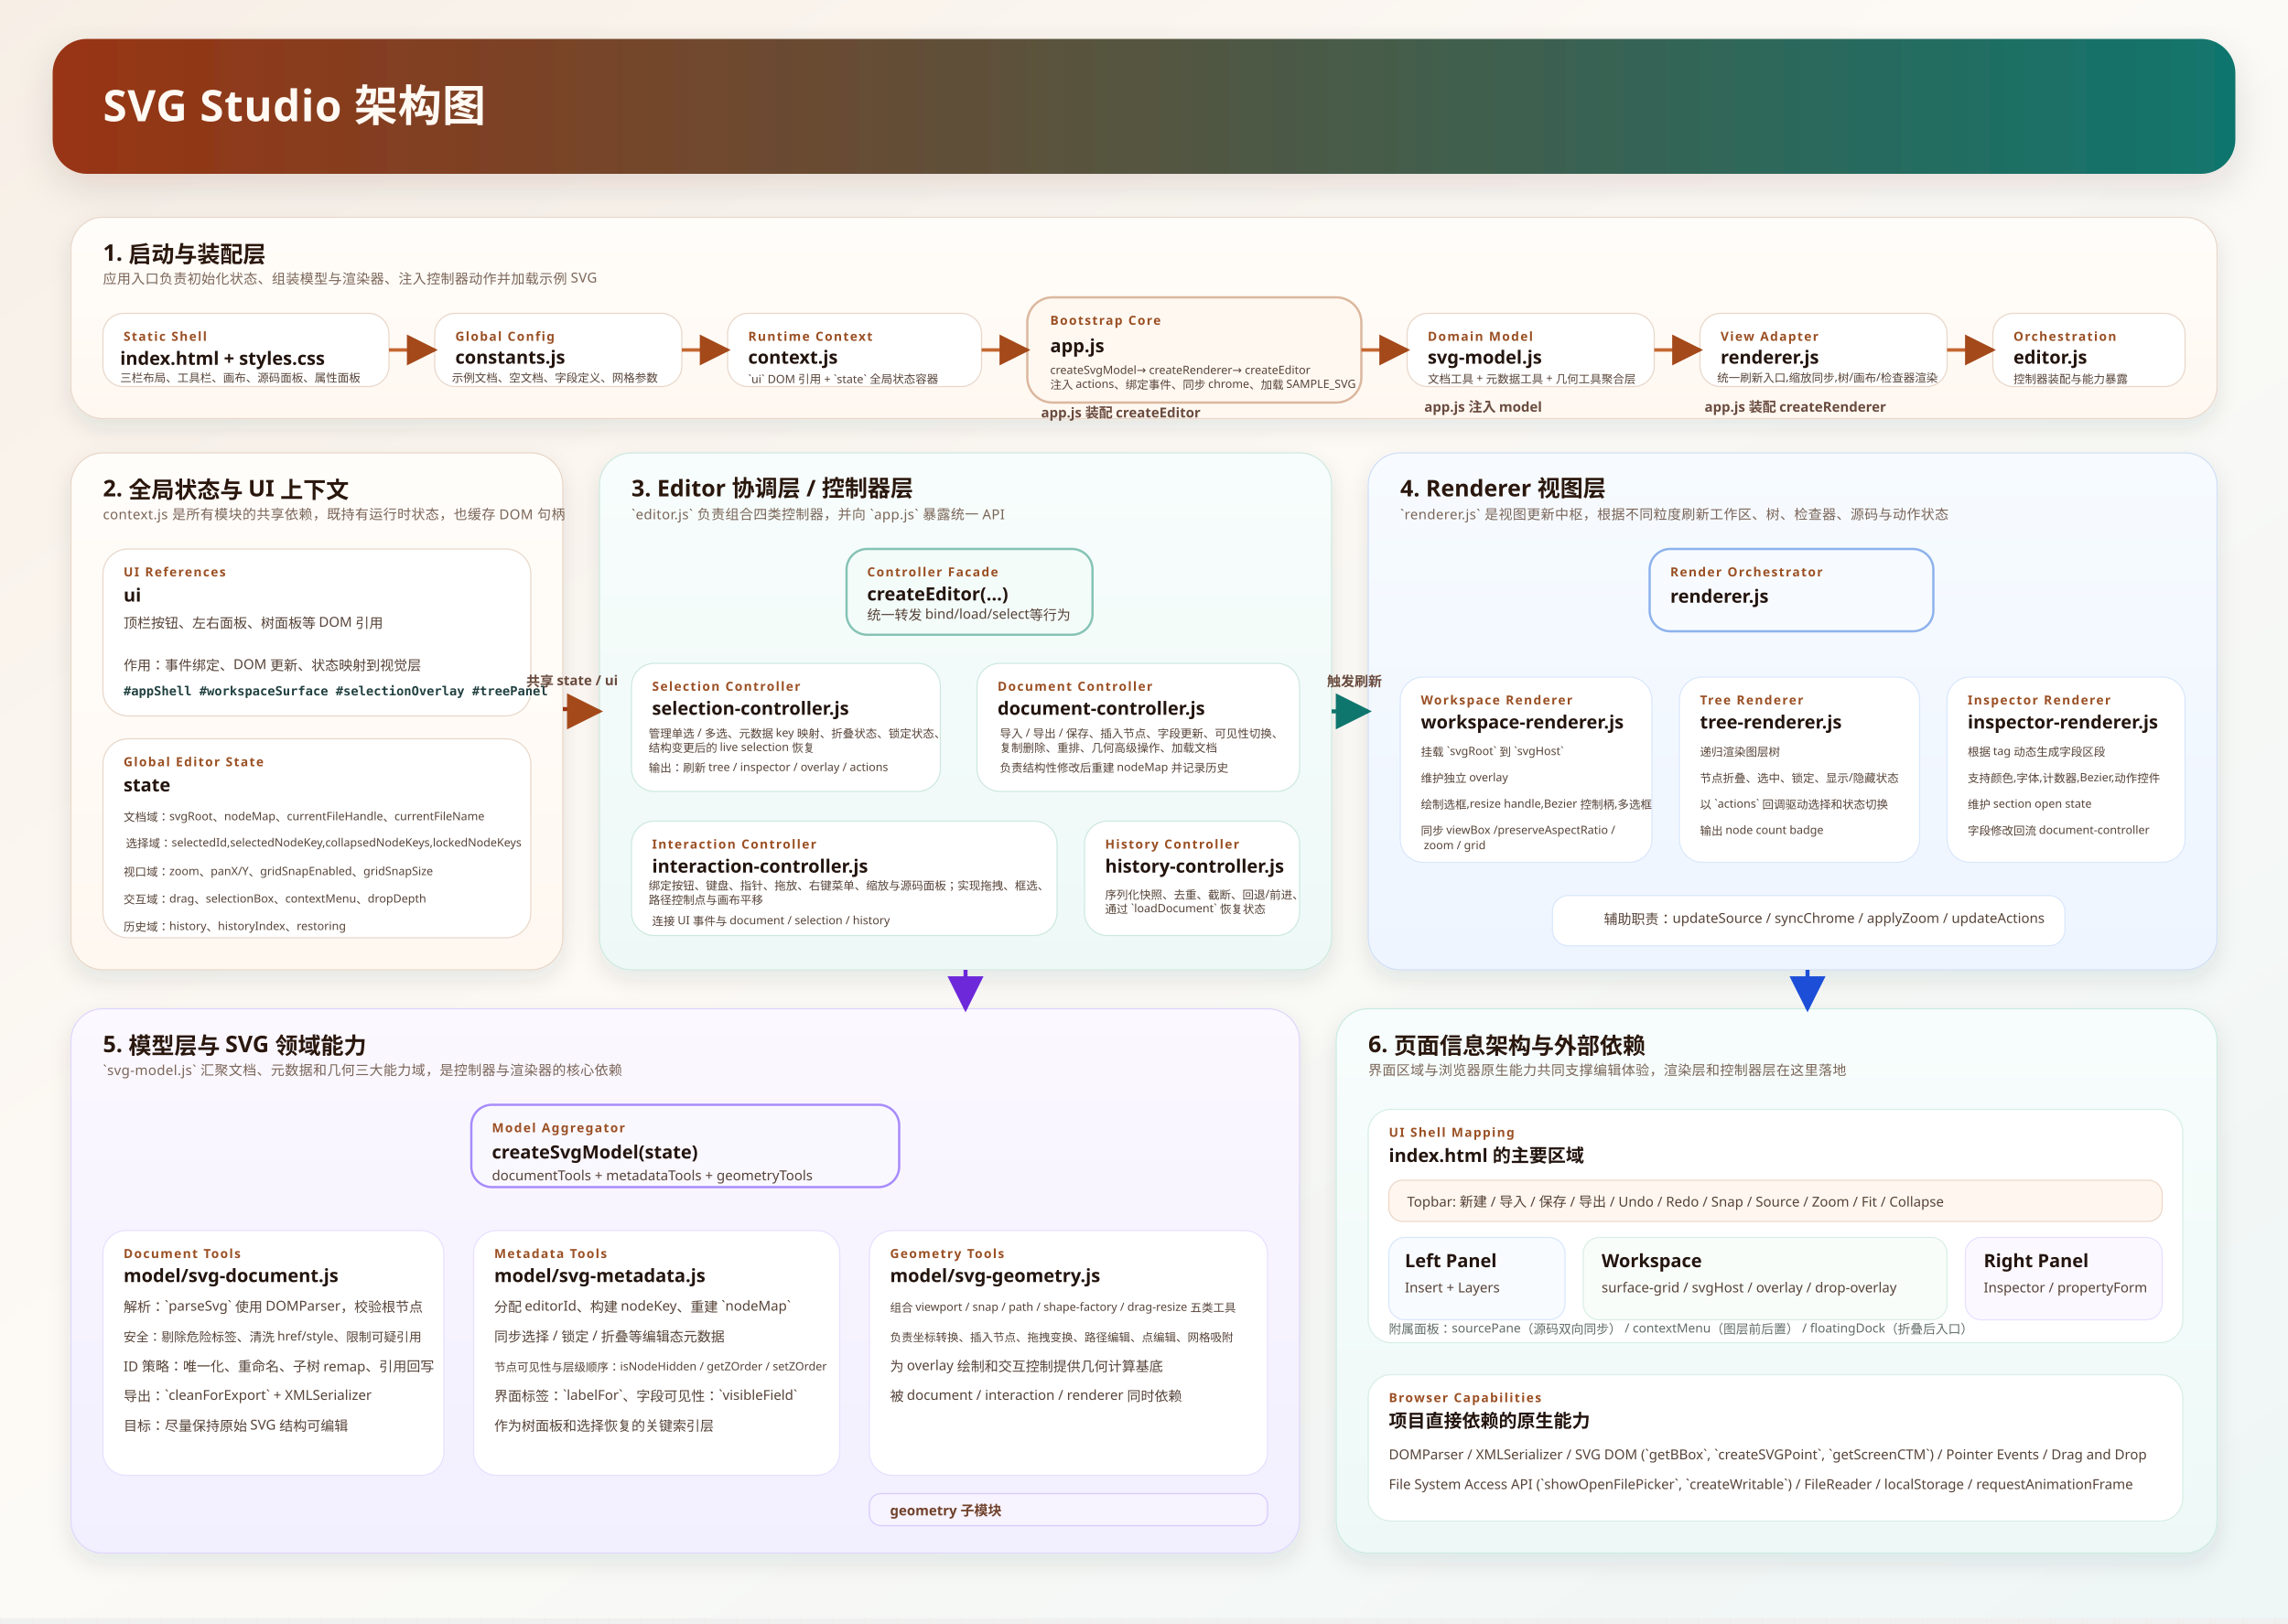
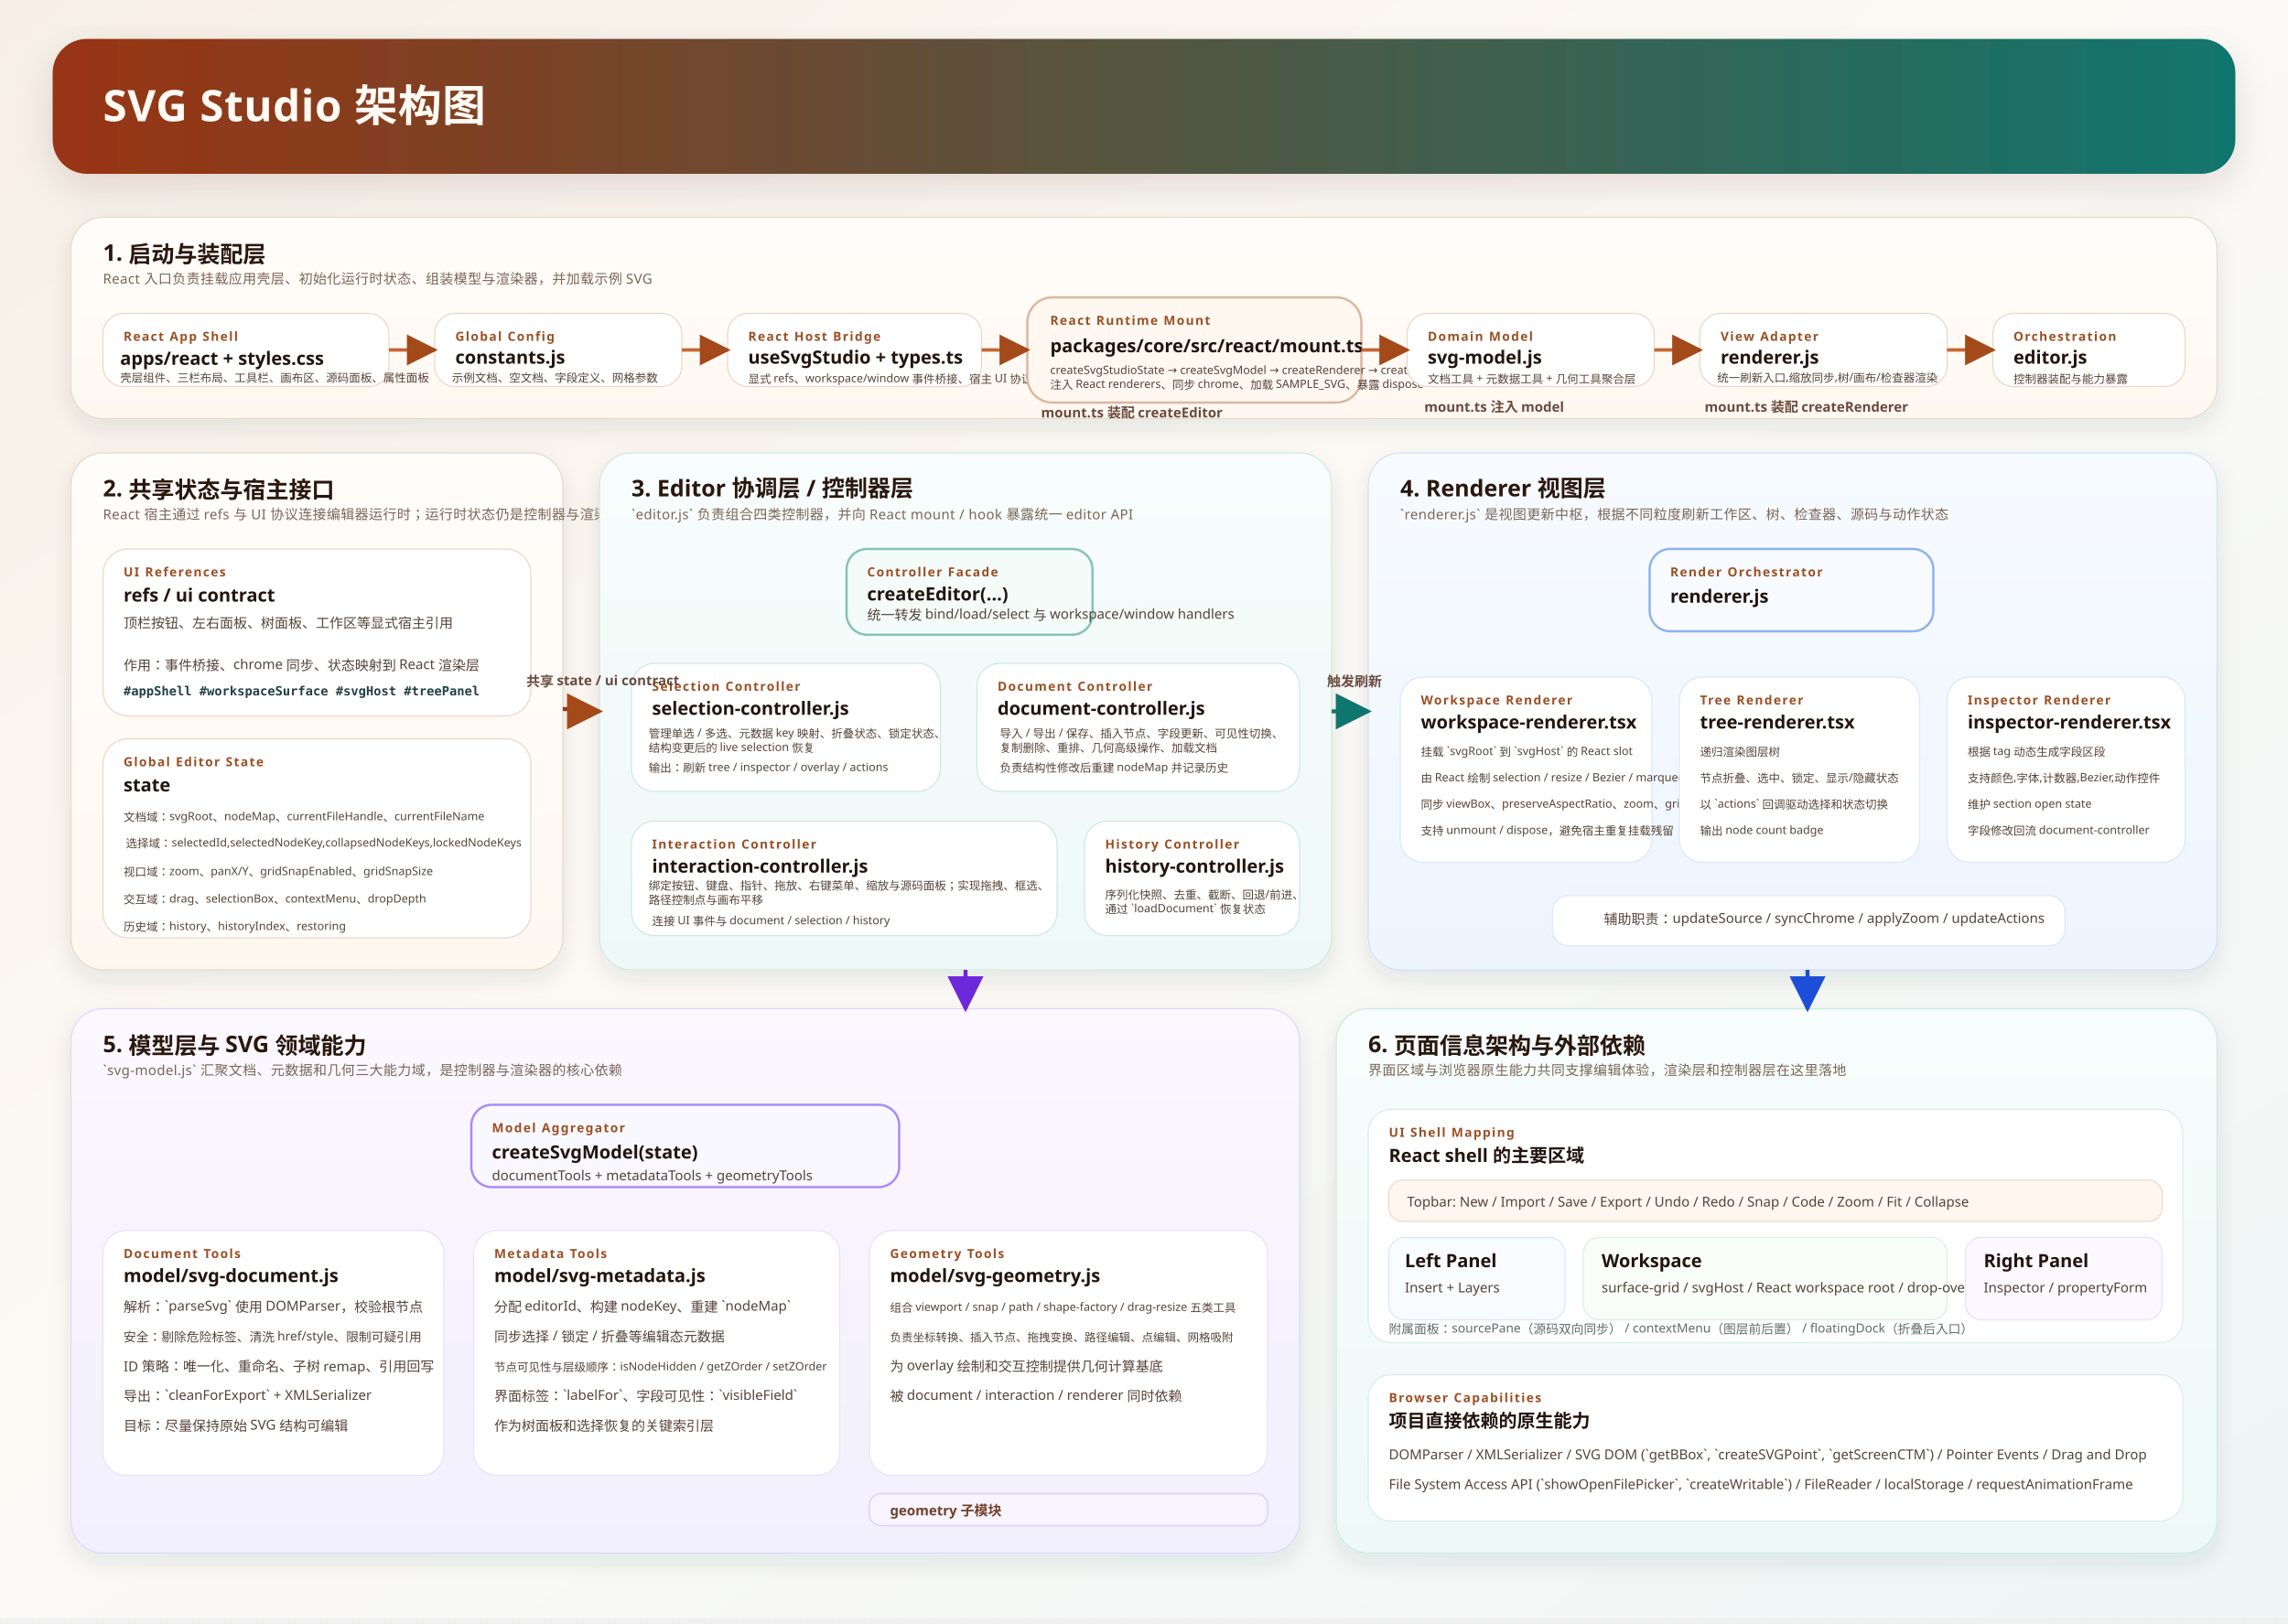
<svg xmlns="http://www.w3.org/2000/svg" width="2000" height="1420" viewBox="0 0 2000 1420" role="img" aria-labelledby="title desc" class="workspace-svg">
  <rect x="0" y="0" width="2000" height="1420" fill="url(#grid)" opacity="0.32" />
  <defs>
    <linearGradient id="bg" x1="0%" y1="0%" x2="100%" y2="100%">
      <stop offset="0%" stop-color="#f7efe6" />
      <stop offset="45%" stop-color="#fdfaf6" />
      <stop offset="100%" stop-color="#eef6f6" />
    </linearGradient>
    <linearGradient id="hero" x1="0%" y1="0%" x2="100%" y2="0%">
      <stop offset="0%" stop-color="#9a3412" />
      <stop offset="100%" stop-color="#0f766e" />
    </linearGradient>
    <linearGradient id="panel" x1="0%" y1="0%" x2="0%" y2="100%">
      <stop offset="0%" stop-color="#fffdfa" />
      <stop offset="100%" stop-color="#fff8f1" />
    </linearGradient>
    <linearGradient id="panelCool" x1="0%" y1="0%" x2="0%" y2="100%">
      <stop offset="0%" stop-color="#f7fdfc" />
      <stop offset="100%" stop-color="#eef9f7" />
    </linearGradient>
    <linearGradient id="panelBlue" x1="0%" y1="0%" x2="0%" y2="100%">
      <stop offset="0%" stop-color="#f7fbff" />
      <stop offset="100%" stop-color="#eef5ff" />
    </linearGradient>
    <linearGradient id="panelLavender" x1="0%" y1="0%" x2="0%" y2="100%">
      <stop offset="0%" stop-color="#fbf8ff" />
      <stop offset="100%" stop-color="#f2efff" />
    </linearGradient>
    <filter id="shadow" x="-20%" y="-20%" width="140%" height="160%">
      <feDropShadow dx="0" dy="12" stdDeviation="16" flood-color="#3a2414" flood-opacity="0.12" />
    </filter>
    <filter id="softShadow" x="-20%" y="-20%" width="140%" height="160%">
      <feDropShadow dx="0" dy="8" stdDeviation="10" flood-color="#113833" flood-opacity="0.10" />
    </filter>
    <marker id="arrowWarm" viewBox="0 0 10 10" refX="9" refY="5" markerWidth="9" markerHeight="9" orient="auto-start-reverse">
      <path d="M0 0L10 5L0 10Z" fill="#a4491a" />
    </marker>
    <marker id="arrowCool" viewBox="0 0 10 10" refX="9" refY="5" markerWidth="9" markerHeight="9" orient="auto-start-reverse">
      <path d="M0 0L10 5L0 10Z" fill="#0f766e" />
    </marker>
    <marker id="arrowBlue" viewBox="0 0 10 10" refX="9" refY="5" markerWidth="9" markerHeight="9" orient="auto-start-reverse">
      <path d="M0 0L10 5L0 10Z" fill="#1d4ed8" />
    </marker>
    <marker id="arrowViolet" viewBox="0 0 10 10" refX="9" refY="5" markerWidth="9" markerHeight="9" orient="auto-start-reverse">
      <path d="M0 0L10 5L0 10Z" fill="#6d28d9" />
    </marker>
    <pattern id="grid" width="28" height="28" patternUnits="userSpaceOnUse">
      <path d="M28 0H0V28" fill="none" stroke="#eadfd4" stroke-width="1" />
    </pattern>
    <style>
      .title {
        fill: #fffaf4;
        letter-spacing: 0.5px;
      }
      .subtitle {
        fill: rgba(255, 248, 239, 0.84);
      }
      .section-title {
        fill: #2a170d;
      }
      .section-note {
        fill: #7a6558;
        letter-spacing: 0.3px;
      }
      .card-title {
        fill: #23140e;
      }
      .card-subtitle {
        fill: #9a4f23;
        letter-spacing: 1.1px;
        text-transform: uppercase;
      }
      .card-body {
        fill: #564338;
      }
      .small {
        fill: #5f6b68;
      }
      .label {
        fill: #70412a;
      }
      .pill {
        fill: #7c2d12;
        letter-spacing: 1px;
        text-transform: uppercase;
      }
      .arrow-label {
        fill: #694b3e;
      }
      .legend-label {
        fill: #5b4537;
      }
      .mono {
        fill: #214040;
      }
    </style>
  </defs>
  <rect width="2000" height="1420" fill="url(#bg)" x="0" y="-5" />
  <g filter="url(#shadow)">
    <rect x="46" y="34" width="1908" height="118" rx="30" fill="url(#hero)" />
    <text x="90" y="106" class="title" font-family="IBM Plex Sans, Segoe UI, Microsoft YaHei, sans-serif" font-weight="700" font-size="38">SVG Studio 架构图</text>
  </g>
  <g transform="translate(62,190)">
    <rect x="0" y="0" width="1876" height="176" rx="28" fill="url(#panel)" stroke="#e8d7ca" filter="url(#softShadow)" />
    <text x="28" y="38" class="section-title" font-family="IBM Plex Sans, Segoe UI, Microsoft YaHei, sans-serif" font-weight="700" font-size="20">1. 启动与装配层</text>
-     <text x="28" y="58" class="section-note" font-family="IBM Plex Sans, Segoe UI, Microsoft YaHei, sans-serif" font-weight="500" font-size="12">应用入口负责初始化状态、组装模型与渲染器、注入控制器动作并加载示例 SVG</text>
+     <text x="28" y="58" class="section-note" font-family="IBM Plex Sans, Segoe UI, Microsoft YaHei, sans-serif" font-weight="500" font-size="12">React 入口负责挂载应用壳层、初始化运行时状态、组装模型与渲染器，并加载示例 SVG</text>
    <g transform="translate(28,84)">
      <rect x="0" y="0" width="250" height="64" rx="18" fill="#fff" stroke="#e8d7ca" />
-       <text x="18" y="24" class="card-subtitle" font-family="IBM Plex Sans, Segoe UI, Microsoft YaHei, sans-serif" font-weight="600" font-size="11">Static Shell</text>
-       <text x="15" y="45" class="card-title" font-family="IBM Plex Sans, Segoe UI, Microsoft YaHei, sans-serif" font-weight="700" font-size="16">index.html + styles.css</text>
-       <text x="15" y="60" class="card-body" font-family="IBM Plex Sans, Segoe UI, Microsoft YaHei, sans-serif" font-weight="500" font-size="10">三栏布局、工具栏、画布、源码面板、属性面板</text>
+       <text x="18" y="24" class="card-subtitle" font-family="IBM Plex Sans, Segoe UI, Microsoft YaHei, sans-serif" font-weight="600" font-size="11">React App Shell</text>
+       <text x="15" y="45" class="card-title" font-family="IBM Plex Sans, Segoe UI, Microsoft YaHei, sans-serif" font-weight="700" font-size="16">apps/react + styles.css</text>
+       <text x="15" y="60" class="card-body" font-family="IBM Plex Sans, Segoe UI, Microsoft YaHei, sans-serif" font-weight="500" font-size="10">壳层组件、三栏布局、工具栏、画布区、源码面板、属性面板</text>
    </g>
    <g transform="translate(318,84)">
      <rect x="0" y="0" width="216" height="64" rx="18" fill="#fff" stroke="#e8d7ca" />
      <text x="18" y="24" class="card-subtitle" font-family="IBM Plex Sans, Segoe UI, Microsoft YaHei, sans-serif" font-weight="600" font-size="11">Global Config</text>
      <text x="18" y="44" class="card-title" font-family="IBM Plex Sans, Segoe UI, Microsoft YaHei, sans-serif" font-weight="700" font-size="16">constants.js</text>
      <text x="15" y="60" class="card-body" font-family="IBM Plex Sans, Segoe UI, Microsoft YaHei, sans-serif" font-weight="500" font-size="10">示例文档、空文档、字段定义、网格参数</text>
    </g>
    <g transform="translate(574,84)">
      <rect x="0" y="0" width="222" height="64" rx="18" fill="#fff" stroke="#e8d7ca" />
-       <text x="18" y="24" class="card-subtitle" font-family="IBM Plex Sans, Segoe UI, Microsoft YaHei, sans-serif" font-weight="600" font-size="11">Runtime Context</text>
-       <text x="18" y="44" class="card-title" font-family="IBM Plex Sans, Segoe UI, Microsoft YaHei, sans-serif" font-weight="700" font-size="16">context.js</text>
-       <text x="18" y="61" class="card-body" font-family="IBM Plex Sans, Segoe UI, Microsoft YaHei, sans-serif" font-weight="500" font-size="10">`ui` DOM 引用 + `state` 全局状态容器</text>
+       <text x="18" y="24" class="card-subtitle" font-family="IBM Plex Sans, Segoe UI, Microsoft YaHei, sans-serif" font-weight="600" font-size="11">React Host Bridge</text>
+       <text x="18" y="44" class="card-title" font-family="IBM Plex Sans, Segoe UI, Microsoft YaHei, sans-serif" font-weight="700" font-size="16">useSvgStudio + types.ts</text>
+       <text x="18" y="61" class="card-body" font-family="IBM Plex Sans, Segoe UI, Microsoft YaHei, sans-serif" font-weight="500" font-size="10">显式 refs、workspace/window 事件桥接、宿主 UI 协议</text>
    </g>
    <g transform="translate(836,70)">
      <rect x="0" y="0" width="292" height="92" rx="22" fill="#fff8f1" stroke="#dbb79e" stroke-width="2" />
-       <text x="20" y="24" class="card-subtitle" font-family="IBM Plex Sans, Segoe UI, Microsoft YaHei, sans-serif" font-weight="600" font-size="11">Bootstrap Core</text>
-       <text x="20" y="48" class="card-title" font-family="IBM Plex Sans, Segoe UI, Microsoft YaHei, sans-serif" font-weight="700" font-size="16">app.js</text>
-       <text x="20" y="67" class="card-body" font-family="IBM Plex Sans, Segoe UI, Microsoft YaHei, sans-serif" font-weight="500" font-size="10">createSvgModel→ createRenderer→ createEditor</text>
-       <text x="20" y="80" class="card-body" font-family="IBM Plex Sans, Segoe UI, Microsoft YaHei, sans-serif" font-weight="500" font-size="10">注入 actions、绑定事件、同步 chrome、加载 SAMPLE_SVG</text>
+       <text x="20" y="24" class="card-subtitle" font-family="IBM Plex Sans, Segoe UI, Microsoft YaHei, sans-serif" font-weight="600" font-size="11">React Runtime Mount</text>
+       <text x="20" y="48" class="card-title" font-family="IBM Plex Sans, Segoe UI, Microsoft YaHei, sans-serif" font-weight="700" font-size="16">packages/core/src/react/mount.ts</text>
+       <text x="20" y="67" class="card-body" font-family="IBM Plex Sans, Segoe UI, Microsoft YaHei, sans-serif" font-weight="500" font-size="10">createSvgStudioState → createSvgModel → createRenderer → createEditor</text>
+       <text x="20" y="80" class="card-body" font-family="IBM Plex Sans, Segoe UI, Microsoft YaHei, sans-serif" font-weight="500" font-size="10">注入 React renderers、同步 chrome、加载 SAMPLE_SVG、暴露 dispose</text>
    </g>
    <g transform="translate(1168,84)">
      <rect x="0" y="0" width="216" height="64" rx="18" fill="#fff" stroke="#e8d7ca" />
      <text x="18" y="24" class="card-subtitle" font-family="IBM Plex Sans, Segoe UI, Microsoft YaHei, sans-serif" font-weight="600" font-size="11">Domain Model</text>
      <text x="18" y="44" class="card-title" font-family="IBM Plex Sans, Segoe UI, Microsoft YaHei, sans-serif" font-weight="700" font-size="16">svg-model.js</text>
      <text x="18" y="61" class="card-body" font-family="IBM Plex Sans, Segoe UI, Microsoft YaHei, sans-serif" font-weight="500" font-size="10">文档工具 + 元数据工具 + 几何工具聚合层</text>
    </g>
    <g transform="translate(1424,84)">
      <rect x="0" y="0" width="216" height="64" rx="18" fill="#fff" stroke="#e8d7ca" />
      <text x="18" y="24" class="card-subtitle" font-family="IBM Plex Sans, Segoe UI, Microsoft YaHei, sans-serif" font-weight="600" font-size="11">View Adapter</text>
      <text x="18" y="44" class="card-title" font-family="IBM Plex Sans, Segoe UI, Microsoft YaHei, sans-serif" font-weight="700" font-size="16">renderer.js</text>
      <text x="15" y="60" class="card-body" font-family="IBM Plex Sans, Segoe UI, Microsoft YaHei, sans-serif" font-weight="500" font-size="10">统一刷新入口,缩放同步,树/画布/检查器渲染</text>
    </g>
    <g transform="translate(1680,84)">
      <rect x="0" y="0" width="168" height="64" rx="18" fill="#fff" stroke="#e8d7ca" />
      <text x="18" y="24" class="card-subtitle" font-family="IBM Plex Sans, Segoe UI, Microsoft YaHei, sans-serif" font-weight="600" font-size="11">Orchestration</text>
      <text x="18" y="44" class="card-title" font-family="IBM Plex Sans, Segoe UI, Microsoft YaHei, sans-serif" font-weight="700" font-size="16">editor.js</text>
      <text x="18" y="61" class="card-body" font-family="IBM Plex Sans, Segoe UI, Microsoft YaHei, sans-serif" font-weight="500" font-size="10">控制器装配与能力暴露</text>
    </g>
    <path d="M278 116H318" fill="none" stroke="#c56732" stroke-width="3" marker-end="url(#arrowWarm)" />
    <path d="M534 116H574" fill="none" stroke="#c56732" stroke-width="3" marker-end="url(#arrowWarm)" />
    <path d="M796 116H836" fill="none" stroke="#c56732" stroke-width="3" marker-end="url(#arrowWarm)" />
    <path d="M1128 116H1168" fill="none" stroke="#c56732" stroke-width="3" marker-end="url(#arrowWarm)" />
    <path d="M1384 116H1424" fill="none" stroke="#c56732" stroke-width="3" marker-end="url(#arrowWarm)" />
    <path d="M1640 116H1680" fill="none" stroke="#c56732" stroke-width="3" marker-end="url(#arrowWarm)" />
  </g>
  <g transform="translate(62,396)">
    <rect x="0" y="0" width="430" height="452" rx="28" fill="url(#panel)" stroke="#e7d6c7" filter="url(#softShadow)" />
-     <text x="28" y="38" class="section-title" font-family="IBM Plex Sans, Segoe UI, Microsoft YaHei, sans-serif" font-weight="700" font-size="20">2. 全局状态与 UI 上下文</text>
-     <text x="28" y="58" class="section-note" font-family="IBM Plex Sans, Segoe UI, Microsoft YaHei, sans-serif" font-weight="500" font-size="12">context.js 是所有模块的共享依赖，既持有运行时状态，也缓存 DOM 句柄</text>
+     <text x="28" y="38" class="section-title" font-family="IBM Plex Sans, Segoe UI, Microsoft YaHei, sans-serif" font-weight="700" font-size="20">2. 共享状态与宿主接口</text>
+     <text x="28" y="58" class="section-note" font-family="IBM Plex Sans, Segoe UI, Microsoft YaHei, sans-serif" font-weight="500" font-size="12">React 宿主通过 refs 与 UI 协议连接编辑器运行时；运行时状态仍是控制器与渲染器共享的核心依赖</text>
    <g transform="translate(28,84)">
      <rect x="0" y="0" width="374" height="146" rx="22" fill="#fff" stroke="#e8d7ca" />
      <text x="18" y="24" class="card-subtitle" font-family="IBM Plex Sans, Segoe UI, Microsoft YaHei, sans-serif" font-weight="600" font-size="11">UI References</text>
-       <text x="18" y="46" class="card-title" font-family="IBM Plex Sans, Segoe UI, Microsoft YaHei, sans-serif" font-weight="700" font-size="16">ui</text>
-       <text x="18" y="69" class="card-body" font-family="IBM Plex Sans, Segoe UI, Microsoft YaHei, sans-serif" font-weight="500" font-size="12">顶栏按钮、左右面板、树面板等 DOM 引用</text>
-       <text x="18" y="106" class="card-body" font-family="IBM Plex Sans, Segoe UI, Microsoft YaHei, sans-serif" font-weight="500" font-size="12">作用：事件绑定、DOM 更新、状态映射到视觉层</text>
-       <text x="18" y="128" class="mono" font-family="IBM Plex Mono, Consolas, monospace" font-weight="600" font-size="11">#appShell  #workspaceSurface  #selectionOverlay  #treePanel</text>
+       <text x="18" y="46" class="card-title" font-family="IBM Plex Sans, Segoe UI, Microsoft YaHei, sans-serif" font-weight="700" font-size="16">refs / ui contract</text>
+       <text x="18" y="69" class="card-body" font-family="IBM Plex Sans, Segoe UI, Microsoft YaHei, sans-serif" font-weight="500" font-size="12">顶栏按钮、左右面板、树面板、工作区等显式宿主引用</text>
+       <text x="18" y="106" class="card-body" font-family="IBM Plex Sans, Segoe UI, Microsoft YaHei, sans-serif" font-weight="500" font-size="12">作用：事件桥接、chrome 同步、状态映射到 React 渲染层</text>
+       <text x="18" y="128" class="mono" font-family="IBM Plex Mono, Consolas, monospace" font-weight="600" font-size="11">#appShell  #workspaceSurface  #svgHost  #treePanel</text>
    </g>
    <g transform="translate(28,250)">
      <rect x="0" y="0" width="374" height="174" rx="22" fill="#fff" stroke="#e8d7ca" />
      <text x="18" y="24" class="card-subtitle" font-family="IBM Plex Sans, Segoe UI, Microsoft YaHei, sans-serif" font-weight="600" font-size="11">Global Editor State</text>
      <text x="18" y="46" class="card-title" font-family="IBM Plex Sans, Segoe UI, Microsoft YaHei, sans-serif" font-weight="700" font-size="16">state</text>
      <text x="18" y="72" class="card-body" font-family="IBM Plex Sans, Segoe UI, Microsoft YaHei, sans-serif" font-weight="500" font-size="10">文档域：svgRoot、nodeMap、currentFileHandle、currentFileName</text>
      <text x="20" y="95" class="card-body" font-family="IBM Plex Sans, Segoe UI, Microsoft YaHei, sans-serif" font-weight="500" font-size="10">选择域：selectedId,selectedNodeKey,collapsedNodeKeys,lockedNodeKeys</text>
      <text x="18" y="120" class="card-body" font-family="IBM Plex Sans, Segoe UI, Microsoft YaHei, sans-serif" font-weight="500" font-size="10">视口域：zoom、panX/Y、gridSnapEnabled、gridSnapSize</text>
      <text x="18" y="144" class="card-body" font-family="IBM Plex Sans, Segoe UI, Microsoft YaHei, sans-serif" font-weight="500" font-size="10">交互域：drag、selectionBox、contextMenu、dropDepth</text>
      <text x="18" y="168" class="card-body" font-family="IBM Plex Sans, Segoe UI, Microsoft YaHei, sans-serif" font-weight="500" font-size="10">历史域：history、historyIndex、restoring</text>
    </g>
  </g>
  <g transform="translate(524,396)">
    <rect x="0" y="0" width="640" height="452" rx="28" fill="url(#panelCool)" stroke="#cee8df" filter="url(#softShadow)" />
    <text x="28" y="38" class="section-title" font-family="IBM Plex Sans, Segoe UI, Microsoft YaHei, sans-serif" font-weight="700" font-size="20">3. Editor 协调层 / 控制器层</text>
-     <text x="28" y="58" class="section-note" font-family="IBM Plex Sans, Segoe UI, Microsoft YaHei, sans-serif" font-weight="500" font-size="12">`editor.js` 负责组合四类控制器，并向 `app.js` 暴露统一 API</text>
+     <text x="28" y="58" class="section-note" font-family="IBM Plex Sans, Segoe UI, Microsoft YaHei, sans-serif" font-weight="500" font-size="12">`editor.js` 负责组合四类控制器，并向 React mount / hook 暴露统一 editor API</text>
    <g transform="translate(216,84)">
      <rect x="0" y="0" width="215" height="75" rx="18" fill="#f4fcfa" stroke="#85c3b5" stroke-width="2" />
      <text x="18" y="24" class="card-subtitle" font-family="IBM Plex Sans, Segoe UI, Microsoft YaHei, sans-serif" font-weight="600" font-size="11">Controller Facade</text>
      <text x="18" y="45" class="card-title" font-family="IBM Plex Sans, Segoe UI, Microsoft YaHei, sans-serif" font-weight="700" font-size="16">createEditor(...)</text>
-       <text x="18" y="62" class="card-body" font-family="IBM Plex Sans, Segoe UI, Microsoft YaHei, sans-serif" font-weight="500" font-size="12">统一转发 bind/load/select等行为</text>
+       <text x="18" y="62" class="card-body" font-family="IBM Plex Sans, Segoe UI, Microsoft YaHei, sans-serif" font-weight="500" font-size="12">统一转发 bind/load/select 与 workspace/window handlers</text>
    </g>
    <g transform="translate(28,184)">
      <rect x="0" y="0" width="270" height="112" rx="20" fill="#fff" stroke="#cde8df" />
      <text x="18" y="24" class="card-subtitle" font-family="IBM Plex Sans, Segoe UI, Microsoft YaHei, sans-serif" font-weight="600" font-size="11">Selection Controller</text>
      <text x="18" y="45" class="card-title" font-family="IBM Plex Sans, Segoe UI, Microsoft YaHei, sans-serif" font-weight="700" font-size="16">selection-controller.js</text>
      <text x="15" y="65" class="card-body" font-family="IBM Plex Sans, Segoe UI, Microsoft YaHei, sans-serif" font-weight="500" font-size="10">
        <tspan xml:space="preserve" x="15" y="65">管理单选 / 多选、元数据 key 映射、折叠状态、锁定状态、</tspan>
        <tspan xml:space="preserve" x="15" y="77.5">结构变更后的 live selection 恢复</tspan>
      </text>
      <text x="15" y="95" class="card-body" font-family="IBM Plex Sans, Segoe UI, Microsoft YaHei, sans-serif" font-weight="500" font-size="10">输出：刷新 tree / inspector / overlay / actions</text>
    </g>
    <g transform="translate(330,184)">
      <rect x="0" y="0" width="282" height="112" rx="20" fill="#fff" stroke="#cde8df" />
      <text x="18" y="24" class="card-subtitle" font-family="IBM Plex Sans, Segoe UI, Microsoft YaHei, sans-serif" font-weight="600" font-size="11">Document Controller</text>
      <text x="18" y="45" class="card-title" font-family="IBM Plex Sans, Segoe UI, Microsoft YaHei, sans-serif" font-weight="700" font-size="16">document-controller.js</text>
      <text x="20" y="65" class="card-body" font-family="IBM Plex Sans, Segoe UI, Microsoft YaHei, sans-serif" font-weight="500" font-size="10">
        <tspan xml:space="preserve" x="20" y="65">导入 / 导出 / 保存、插入节点、字段更新、可见性切换、</tspan>
        <tspan xml:space="preserve" x="20" y="77.5">复制删除、重排、几何高级操作、加载文档</tspan>
      </text>
      <text x="20" y="95" class="card-body" font-family="IBM Plex Sans, Segoe UI, Microsoft YaHei, sans-serif" font-weight="500" font-size="10">负责结构性修改后重建 nodeMap 并记录历史</text>
    </g>
    <g transform="translate(28,322)">
      <rect x="0" y="0" width="372" height="100" rx="20" fill="#fff" stroke="#cde8df" />
      <text x="18" y="24" class="card-subtitle" font-family="IBM Plex Sans, Segoe UI, Microsoft YaHei, sans-serif" font-weight="600" font-size="11">Interaction Controller</text>
      <text x="18" y="45" class="card-title" font-family="IBM Plex Sans, Segoe UI, Microsoft YaHei, sans-serif" font-weight="700" font-size="16">interaction-controller.js</text>
      <text x="15" y="60" class="card-body" font-family="IBM Plex Sans, Segoe UI, Microsoft YaHei, sans-serif" font-weight="500" font-size="10">
        <tspan xml:space="preserve" x="15" y="60">绑定按钮、键盘、指针、拖放、右键菜单、缩放与源码面板；实现拖拽、框选、</tspan>
        <tspan xml:space="preserve" x="15" y="72.5">路径控制点与画布平移</tspan>
      </text>
      <text x="18" y="91" class="card-body" font-family="IBM Plex Sans, Segoe UI, Microsoft YaHei, sans-serif" font-weight="500" font-size="10">连接 UI 事件与 document / selection / history</text>
    </g>
    <g transform="translate(424,322)">
      <rect x="0" y="0" width="188" height="100" rx="20" fill="#fff" stroke="#cde8df" />
      <text x="18" y="24" class="card-subtitle" font-family="IBM Plex Sans, Segoe UI, Microsoft YaHei, sans-serif" font-weight="600" font-size="11">History Controller</text>
      <text x="18" y="45" class="card-title" font-family="IBM Plex Sans, Segoe UI, Microsoft YaHei, sans-serif" font-weight="700" font-size="16">history-controller.js</text>
      <text x="18" y="68" class="card-body" font-family="IBM Plex Sans, Segoe UI, Microsoft YaHei, sans-serif" font-weight="500" font-size="10">
        <tspan xml:space="preserve" x="18" y="68">序列化快照、去重、截断、回退/前进、</tspan>
        <tspan xml:space="preserve" x="18" y="80.5">通过 `loadDocument` 恢复状态</tspan>
      </text>
    </g>
  </g>
  <g transform="translate(1196,396)">
    <rect x="0" y="0" width="742" height="452" rx="28" fill="url(#panelBlue)" stroke="#d0def5" filter="url(#softShadow)" />
    <text x="28" y="38" class="section-title" font-family="IBM Plex Sans, Segoe UI, Microsoft YaHei, sans-serif" font-weight="700" font-size="20">4. Renderer 视图层</text>
    <text x="28" y="58" class="section-note" font-family="IBM Plex Sans, Segoe UI, Microsoft YaHei, sans-serif" font-weight="500" font-size="12">`renderer.js` 是视图更新中枢，根据不同粒度刷新工作区、树、检查器、源码与动作状态</text>
    <g transform="translate(246,84)">
      <rect x="0" y="0" width="248" height="72" rx="18" fill="#f7fbff" stroke="#8db2ec" stroke-width="2" />
      <text x="18" y="24" class="card-subtitle" font-family="IBM Plex Sans, Segoe UI, Microsoft YaHei, sans-serif" font-weight="600" font-size="11">Render Orchestrator</text>
      <text x="18" y="47" class="card-title" font-family="IBM Plex Sans, Segoe UI, Microsoft YaHei, sans-serif" font-weight="700" font-size="16">renderer.js</text>
      <text x="18" y="66" class="card-body" font-family="IBM Plex Sans, Segoe UI, Microsoft YaHei, sans-serif" font-weight="500" font-size="12" />
    </g>
    <g transform="translate(28,196)">
      <rect x="0" y="0" width="220" height="162" rx="20" fill="#fff" stroke="#d9e7fb" />
      <text x="18" y="24" class="card-subtitle" font-family="IBM Plex Sans, Segoe UI, Microsoft YaHei, sans-serif" font-weight="600" font-size="11">Workspace Renderer</text>
-       <text x="18" y="45" class="card-title" font-family="IBM Plex Sans, Segoe UI, Microsoft YaHei, sans-serif" font-weight="700" font-size="16">workspace-renderer.js</text>
-       <text x="18" y="69" class="card-body" font-family="IBM Plex Sans, Segoe UI, Microsoft YaHei, sans-serif" font-weight="500" font-size="10">挂载 `svgRoot` 到 `svgHost`</text>
-       <text x="18" y="92" class="card-body" font-family="IBM Plex Sans, Segoe UI, Microsoft YaHei, sans-serif" font-weight="500" font-size="10">维护独立 overlay</text>
-       <text x="18" y="115" class="card-body" font-family="IBM Plex Sans, Segoe UI, Microsoft YaHei, sans-serif" font-weight="500" font-size="10">绘制选框,resize handle,Bezier 控制柄,多选框</text>
-       <text x="18" y="138" class="card-body" font-family="IBM Plex Sans, Segoe UI, Microsoft YaHei, sans-serif" font-weight="500" font-size="10">
-         <tspan xml:space="preserve" x="18" y="138">同步 viewBox /preserveAspectRatio /</tspan>
-         <tspan xml:space="preserve" x="18" y="150.5"> zoom / grid</tspan>
-       </text>
+       <text x="18" y="45" class="card-title" font-family="IBM Plex Sans, Segoe UI, Microsoft YaHei, sans-serif" font-weight="700" font-size="16">workspace-renderer.tsx</text>
+       <text x="18" y="69" class="card-body" font-family="IBM Plex Sans, Segoe UI, Microsoft YaHei, sans-serif" font-weight="500" font-size="10">挂载 `svgRoot` 到 `svgHost` 的 React slot</text>
+       <text x="18" y="92" class="card-body" font-family="IBM Plex Sans, Segoe UI, Microsoft YaHei, sans-serif" font-weight="500" font-size="10">由 React 绘制 selection / resize / Bezier / marquee overlay</text>
+       <text x="18" y="115" class="card-body" font-family="IBM Plex Sans, Segoe UI, Microsoft YaHei, sans-serif" font-weight="500" font-size="10">同步 viewBox、preserveAspectRatio、zoom、grid</text>
+       <text x="18" y="138" class="card-body" font-family="IBM Plex Sans, Segoe UI, Microsoft YaHei, sans-serif" font-weight="500" font-size="10">支持 unmount / dispose，避免宿主重复挂载残留</text>
    </g>
    <g transform="translate(272,196)">
      <rect x="0" y="0" width="210" height="162" rx="20" fill="#fff" stroke="#d9e7fb" />
      <text x="18" y="24" class="card-subtitle" font-family="IBM Plex Sans, Segoe UI, Microsoft YaHei, sans-serif" font-weight="600" font-size="11">Tree Renderer</text>
-       <text x="18" y="45" class="card-title" font-family="IBM Plex Sans, Segoe UI, Microsoft YaHei, sans-serif" font-weight="700" font-size="16">tree-renderer.js</text>
+       <text x="18" y="45" class="card-title" font-family="IBM Plex Sans, Segoe UI, Microsoft YaHei, sans-serif" font-weight="700" font-size="16">tree-renderer.tsx</text>
      <text x="18" y="69" class="card-body" font-family="IBM Plex Sans, Segoe UI, Microsoft YaHei, sans-serif" font-weight="500" font-size="10">递归渲染图层树</text>
      <text x="18" y="92" class="card-body" font-family="IBM Plex Sans, Segoe UI, Microsoft YaHei, sans-serif" font-weight="500" font-size="10">节点折叠、选中、锁定、显示/隐藏状态</text>
      <text x="18" y="115" class="card-body" font-family="IBM Plex Sans, Segoe UI, Microsoft YaHei, sans-serif" font-weight="500" font-size="10">以 `actions` 回调驱动选择和状态切换</text>
      <text x="18" y="138" class="card-body" font-family="IBM Plex Sans, Segoe UI, Microsoft YaHei, sans-serif" font-weight="500" font-size="10">输出 node count badge</text>
    </g>
    <g transform="translate(506,196)">
      <rect x="0" y="0" width="208" height="162" rx="20" fill="#fff" stroke="#d9e7fb" />
      <text x="18" y="24" class="card-subtitle" font-family="IBM Plex Sans, Segoe UI, Microsoft YaHei, sans-serif" font-weight="600" font-size="11">Inspector Renderer</text>
-       <text x="18" y="45" class="card-title" font-family="IBM Plex Sans, Segoe UI, Microsoft YaHei, sans-serif" font-weight="700" font-size="16">inspector-renderer.js</text>
+       <text x="18" y="45" class="card-title" font-family="IBM Plex Sans, Segoe UI, Microsoft YaHei, sans-serif" font-weight="700" font-size="16">inspector-renderer.tsx</text>
      <text x="18" y="69" class="card-body" font-family="IBM Plex Sans, Segoe UI, Microsoft YaHei, sans-serif" font-weight="500" font-size="10">根据 tag 动态生成字段区段</text>
      <text x="18" y="92" class="card-body" font-family="IBM Plex Sans, Segoe UI, Microsoft YaHei, sans-serif" font-weight="500" font-size="10">支持颜色,字体,计数器,Bezier,动作控件</text>
      <text x="18" y="115" class="card-body" font-family="IBM Plex Sans, Segoe UI, Microsoft YaHei, sans-serif" font-weight="500" font-size="10">维护 section open state</text>
      <text x="18" y="138" class="card-body" font-family="IBM Plex Sans, Segoe UI, Microsoft YaHei, sans-serif" font-weight="500" font-size="10">字段修改回流 document-controller</text>
    </g>
    <g transform="translate(246,382)">
      <rect x="-85" y="5" width="448" height="44" rx="14" fill="#ffffff" stroke="#d9e7fb" />
      <text x="-40" y="30" class="card-body" font-family="IBM Plex Sans, Segoe UI, Microsoft YaHei, sans-serif" font-weight="500" font-size="12">辅助职责：updateSource / syncChrome / applyZoom / updateActions</text>
    </g>
  </g>
  <g transform="translate(62,882)">
    <rect x="0" y="0" width="1074" height="476" rx="28" fill="url(#panelLavender)" stroke="#ddd6fb" filter="url(#softShadow)" />
    <text x="28" y="38" class="section-title" font-family="IBM Plex Sans, Segoe UI, Microsoft YaHei, sans-serif" font-weight="700" font-size="20">5. 模型层与 SVG 领域能力</text>
    <text x="28" y="58" class="section-note" font-family="IBM Plex Sans, Segoe UI, Microsoft YaHei, sans-serif" font-weight="500" font-size="12">`svg-model.js` 汇聚文档、元数据和几何三大能力域，是控制器与渲染器的核心依赖</text>
    <g transform="translate(350,84)">
      <rect x="0" y="0" width="374" height="72" rx="18" fill="#faf8ff" stroke="#a78bfa" stroke-width="2" />
      <text x="18" y="24" class="card-subtitle" font-family="IBM Plex Sans, Segoe UI, Microsoft YaHei, sans-serif" font-weight="600" font-size="11">Model Aggregator</text>
      <text x="18" y="47" class="card-title" font-family="IBM Plex Sans, Segoe UI, Microsoft YaHei, sans-serif" font-weight="700" font-size="16">createSvgModel(state)</text>
      <text x="18" y="66" class="card-body" font-family="IBM Plex Sans, Segoe UI, Microsoft YaHei, sans-serif" font-weight="500" font-size="12">documentTools + metadataTools + geometryTools</text>
    </g>
    <g transform="translate(28,194)">
      <rect x="0" y="0" width="298" height="214" rx="20" fill="#fff" stroke="#e7e0ff" />
      <text x="18" y="24" class="card-subtitle" font-family="IBM Plex Sans, Segoe UI, Microsoft YaHei, sans-serif" font-weight="600" font-size="11">Document Tools</text>
      <text x="18" y="45" class="card-title" font-family="IBM Plex Sans, Segoe UI, Microsoft YaHei, sans-serif" font-weight="700" font-size="16">model/svg-document.js</text>
      <text x="18" y="71" class="card-body" font-family="IBM Plex Sans, Segoe UI, Microsoft YaHei, sans-serif" font-weight="500" font-size="12">解析：`parseSvg` 使用 DOMParser，校验根节点</text>
      <text x="18" y="97" class="card-body" font-family="IBM Plex Sans, Segoe UI, Microsoft YaHei, sans-serif" font-weight="500" font-size="11">安全：剔除危险标签、清洗 href/style、限制可疑引用</text>
      <text x="18" y="123" class="card-body" font-family="IBM Plex Sans, Segoe UI, Microsoft YaHei, sans-serif" font-weight="500" font-size="12">ID 策略：唯一化、重命名、子树 remap、引用回写</text>
      <text x="18" y="149" class="card-body" font-family="IBM Plex Sans, Segoe UI, Microsoft YaHei, sans-serif" font-weight="500" font-size="12">导出：`cleanForExport` + XMLSerializer</text>
      <text x="18" y="175" class="card-body" font-family="IBM Plex Sans, Segoe UI, Microsoft YaHei, sans-serif" font-weight="500" font-size="12">目标：尽量保持原始 SVG 结构可编辑</text>
    </g>
    <g transform="translate(352,194)">
      <rect x="0" y="0" width="320" height="214" rx="20" fill="#fff" stroke="#e7e0ff" />
      <text x="18" y="24" class="card-subtitle" font-family="IBM Plex Sans, Segoe UI, Microsoft YaHei, sans-serif" font-weight="600" font-size="11">Metadata Tools</text>
      <text x="18" y="45" class="card-title" font-family="IBM Plex Sans, Segoe UI, Microsoft YaHei, sans-serif" font-weight="700" font-size="16">model/svg-metadata.js</text>
      <text x="18" y="71" class="card-body" font-family="IBM Plex Sans, Segoe UI, Microsoft YaHei, sans-serif" font-weight="500" font-size="12">分配 editorId、构建 nodeKey、重建 `nodeMap`</text>
      <text x="18" y="97" class="card-body" font-family="IBM Plex Sans, Segoe UI, Microsoft YaHei, sans-serif" font-weight="500" font-size="12">同步选择 / 锁定 / 折叠等编辑态元数据</text>
      <text x="18" y="123" class="card-body" font-family="IBM Plex Sans, Segoe UI, Microsoft YaHei, sans-serif" font-weight="500" font-size="10">节点可见性与层级顺序：isNodeHidden / getZOrder / setZOrder</text>
      <text x="18" y="149" class="card-body" font-family="IBM Plex Sans, Segoe UI, Microsoft YaHei, sans-serif" font-weight="500" font-size="12">界面标签：`labelFor`、字段可见性：`visibleField`</text>
      <text x="18" y="175" class="card-body" font-family="IBM Plex Sans, Segoe UI, Microsoft YaHei, sans-serif" font-weight="500" font-size="12">作为树面板和选择恢复的关键索引层</text>
    </g>
    <g transform="translate(698,194)">
      <rect x="0" y="0" width="348" height="214" rx="20" fill="#fff" stroke="#e7e0ff" />
      <text x="18" y="24" class="card-subtitle" font-family="IBM Plex Sans, Segoe UI, Microsoft YaHei, sans-serif" font-weight="600" font-size="11">Geometry Tools</text>
      <text x="18" y="45" class="card-title" font-family="IBM Plex Sans, Segoe UI, Microsoft YaHei, sans-serif" font-weight="700" font-size="16">model/svg-geometry.js</text>
      <text x="18" y="71" class="card-body" font-family="IBM Plex Sans, Segoe UI, Microsoft YaHei, sans-serif" font-weight="500" font-size="10">组合 viewport / snap / path / shape-factory / drag-resize 五类工具</text>
      <text x="18" y="97" class="card-body" font-family="IBM Plex Sans, Segoe UI, Microsoft YaHei, sans-serif" font-weight="500" font-size="10">负责坐标转换、插入节点、拖拽变换、路径编辑、点编辑、网格吸附</text>
      <text x="18" y="123" class="card-body" font-family="IBM Plex Sans, Segoe UI, Microsoft YaHei, sans-serif" font-weight="500" font-size="12">为 overlay 绘制和交互控制提供几何计算基底</text>
      <text x="18" y="149" class="card-body" font-family="IBM Plex Sans, Segoe UI, Microsoft YaHei, sans-serif" font-weight="500" font-size="12">被 document / interaction / renderer 同时依赖</text>
    </g>
    <g transform="translate(698,424)">
      <rect x="0" y="0" width="348" height="28" rx="10" fill="#f7f3ff" stroke="#d6ccfb" />
      <text x="18" y="19" class="label" font-family="IBM Plex Sans, Segoe UI, Microsoft YaHei, sans-serif" font-weight="600" font-size="12">geometry 子模块</text>
    </g>
    <g transform="translate(698,462)">
      
      
      
    </g>
    <g transform="translate(882,462)">
      
      
      
    </g>
    <g transform="translate(698,528)">
      
      
      
    </g>
    <g transform="translate(882,528)">
      
      
      
    </g>
    <g transform="translate(790,594)">
      
      
      
    </g>
  </g>
  <g transform="translate(1168,882)">
    <rect x="0" y="0" width="770" height="476" rx="28" fill="url(#panelCool)" stroke="#c9eadf" filter="url(#softShadow)" />
    <text x="28" y="38" class="section-title" font-family="IBM Plex Sans, Segoe UI, Microsoft YaHei, sans-serif" font-weight="700" font-size="20">6. 页面信息架构与外部依赖</text>
    <text x="28" y="58" class="section-note" font-family="IBM Plex Sans, Segoe UI, Microsoft YaHei, sans-serif" font-weight="500" font-size="12">界面区域与浏览器原生能力共同支撑编辑体验，渲染层和控制器层在这里落地</text>
    <g transform="translate(28,88)">
      <rect x="0" y="0" width="712" height="204" rx="20" fill="#fff" stroke="#d7eee6" />
      <text x="18" y="24" class="card-subtitle" font-family="IBM Plex Sans, Segoe UI, Microsoft YaHei, sans-serif" font-weight="600" font-size="11">UI Shell Mapping</text>
-       <text x="18" y="46" class="card-title" font-family="IBM Plex Sans, Segoe UI, Microsoft YaHei, sans-serif" font-weight="700" font-size="16">index.html 的主要区域</text>
+       <text x="18" y="46" class="card-title" font-family="IBM Plex Sans, Segoe UI, Microsoft YaHei, sans-serif" font-weight="700" font-size="16">React shell 的主要区域</text>
      <rect x="18" y="62" width="676" height="36" rx="12" fill="#fff7ef" stroke="#ecd6c8" />
-       <text x="34" y="85" class="card-body" font-family="IBM Plex Sans, Segoe UI, Microsoft YaHei, sans-serif" font-weight="500" font-size="12">Topbar: 新建 / 导入 / 保存 / 导出 / Undo / Redo / Snap / Source / Zoom / Fit / Collapse</text>
+       <text x="34" y="85" class="card-body" font-family="IBM Plex Sans, Segoe UI, Microsoft YaHei, sans-serif" font-weight="500" font-size="12">Topbar: New / Import / Save / Export / Undo / Redo / Snap / Code / Zoom / Fit / Collapse</text>
      <rect x="18" y="112" width="154" height="72" rx="14" fill="#f8fbff" stroke="#d9e7fb" />
      <text x="32" y="138" class="card-title" font-family="IBM Plex Sans, Segoe UI, Microsoft YaHei, sans-serif" font-weight="700" font-size="16">Left Panel</text>
      <text x="32" y="160" class="card-body" font-family="IBM Plex Sans, Segoe UI, Microsoft YaHei, sans-serif" font-weight="500" font-size="12">Insert + Layers</text>
      <rect x="188" y="112" width="318" height="72" rx="14" fill="#f9fdfa" stroke="#d9eee5" />
      <text x="204" y="138" class="card-title" font-family="IBM Plex Sans, Segoe UI, Microsoft YaHei, sans-serif" font-weight="700" font-size="16">Workspace</text>
-       <text x="204" y="160" class="card-body" font-family="IBM Plex Sans, Segoe UI, Microsoft YaHei, sans-serif" font-weight="500" font-size="12">surface-grid / svgHost / overlay / drop-overlay</text>
+       <text x="204" y="160" class="card-body" font-family="IBM Plex Sans, Segoe UI, Microsoft YaHei, sans-serif" font-weight="500" font-size="12">surface-grid / svgHost / React workspace root / drop-overlay</text>
      <rect x="522" y="112" width="172" height="72" rx="14" fill="#fbf8ff" stroke="#e7e0ff" />
      <text x="538" y="138" class="card-title" font-family="IBM Plex Sans, Segoe UI, Microsoft YaHei, sans-serif" font-weight="700" font-size="16">Right Panel</text>
      <text x="538" y="160" class="card-body" font-family="IBM Plex Sans, Segoe UI, Microsoft YaHei, sans-serif" font-weight="500" font-size="12">Inspector / propertyForm</text>
      <rect x="284" y="188" width="144" height="0" fill="none" />
      <text x="18" y="196" class="small" font-family="IBM Plex Sans, Segoe UI, Microsoft YaHei, sans-serif" font-weight="500" font-size="11">附属面板：sourcePane（源码双向同步） / contextMenu（图层前后置） / floatingDock（折叠后入口）</text>
    </g>
    <g transform="translate(28,320)">
      <rect x="0" y="0" width="712" height="128" rx="20" fill="#fff" stroke="#d7eee6" />
      <text x="18" y="24" class="card-subtitle" font-family="IBM Plex Sans, Segoe UI, Microsoft YaHei, sans-serif" font-weight="600" font-size="11">Browser Capabilities</text>
      <text x="18" y="46" class="card-title" font-family="IBM Plex Sans, Segoe UI, Microsoft YaHei, sans-serif" font-weight="700" font-size="16">项目直接依赖的原生能力</text>
      <text x="18" y="74" class="card-body" font-family="IBM Plex Sans, Segoe UI, Microsoft YaHei, sans-serif" font-weight="500" font-size="12">DOMParser / XMLSerializer / SVG DOM (`getBBox`, `createSVGPoint`, `getScreenCTM`) / Pointer Events / Drag and Drop</text>
      <text x="18" y="100" class="card-body" font-family="IBM Plex Sans, Segoe UI, Microsoft YaHei, sans-serif" font-weight="500" font-size="12">File System Access API (`showOpenFilePicker`, `createWritable`) / FileReader / localStorage / requestAnimationFrame</text>
    </g>
  </g>
  <g>
    <path d="M492 620C520 620 520 622 524 622" fill="none" stroke="#9a3412" stroke-width="3.5" marker-end="url(#arrowWarm)" />
-     <text x="460" y="600" class="arrow-label" font-family="IBM Plex Sans, Segoe UI, Microsoft YaHei, sans-serif" font-weight="600" font-size="12">共享 state / ui</text>
+     <text x="460" y="600" class="arrow-label" font-family="IBM Plex Sans, Segoe UI, Microsoft YaHei, sans-serif" font-weight="600" font-size="12">共享 state / ui contract</text>
    <path d="M1164 622H1196" fill="none" stroke="#0f766e" stroke-width="3.5" marker-end="url(#arrowCool)" />
    <text x="1160" y="600" class="arrow-label" font-family="IBM Plex Sans, Segoe UI, Microsoft YaHei, sans-serif" font-weight="600" font-size="12">触发刷新</text>
    <path d="M844 848V882" fill="none" stroke="#6d28d9" stroke-width="3.5" marker-end="url(#arrowViolet)" />
    <path d="M1580 848V882" fill="none" stroke="#1d4ed8" stroke-width="3.5" marker-end="url(#arrowBlue)" />
-     <text x="910" y="365" class="arrow-label" font-family="IBM Plex Sans, Segoe UI, Microsoft YaHei, sans-serif" font-weight="600" font-size="12">app.js 装配 createEditor</text>
-     <text x="1490" y="360" class="arrow-label" font-family="IBM Plex Sans, Segoe UI, Microsoft YaHei, sans-serif" font-weight="600" font-size="12">app.js 装配 createRenderer</text>
-     <text x="1245" y="360" class="arrow-label" font-family="IBM Plex Sans, Segoe UI, Microsoft YaHei, sans-serif" font-weight="600" font-size="12">app.js 注入 model</text>
+     <text x="910" y="365" class="arrow-label" font-family="IBM Plex Sans, Segoe UI, Microsoft YaHei, sans-serif" font-weight="600" font-size="12">mount.ts 装配 createEditor</text>
+     <text x="1490" y="360" class="arrow-label" font-family="IBM Plex Sans, Segoe UI, Microsoft YaHei, sans-serif" font-weight="600" font-size="12">mount.ts 装配 createRenderer</text>
+     <text x="1245" y="360" class="arrow-label" font-family="IBM Plex Sans, Segoe UI, Microsoft YaHei, sans-serif" font-weight="600" font-size="12">mount.ts 注入 model</text>
  </g>
  <g transform="translate(62,1372)">
    
    
    
    
    
    
    
    
    
    
  </g>
</svg>
